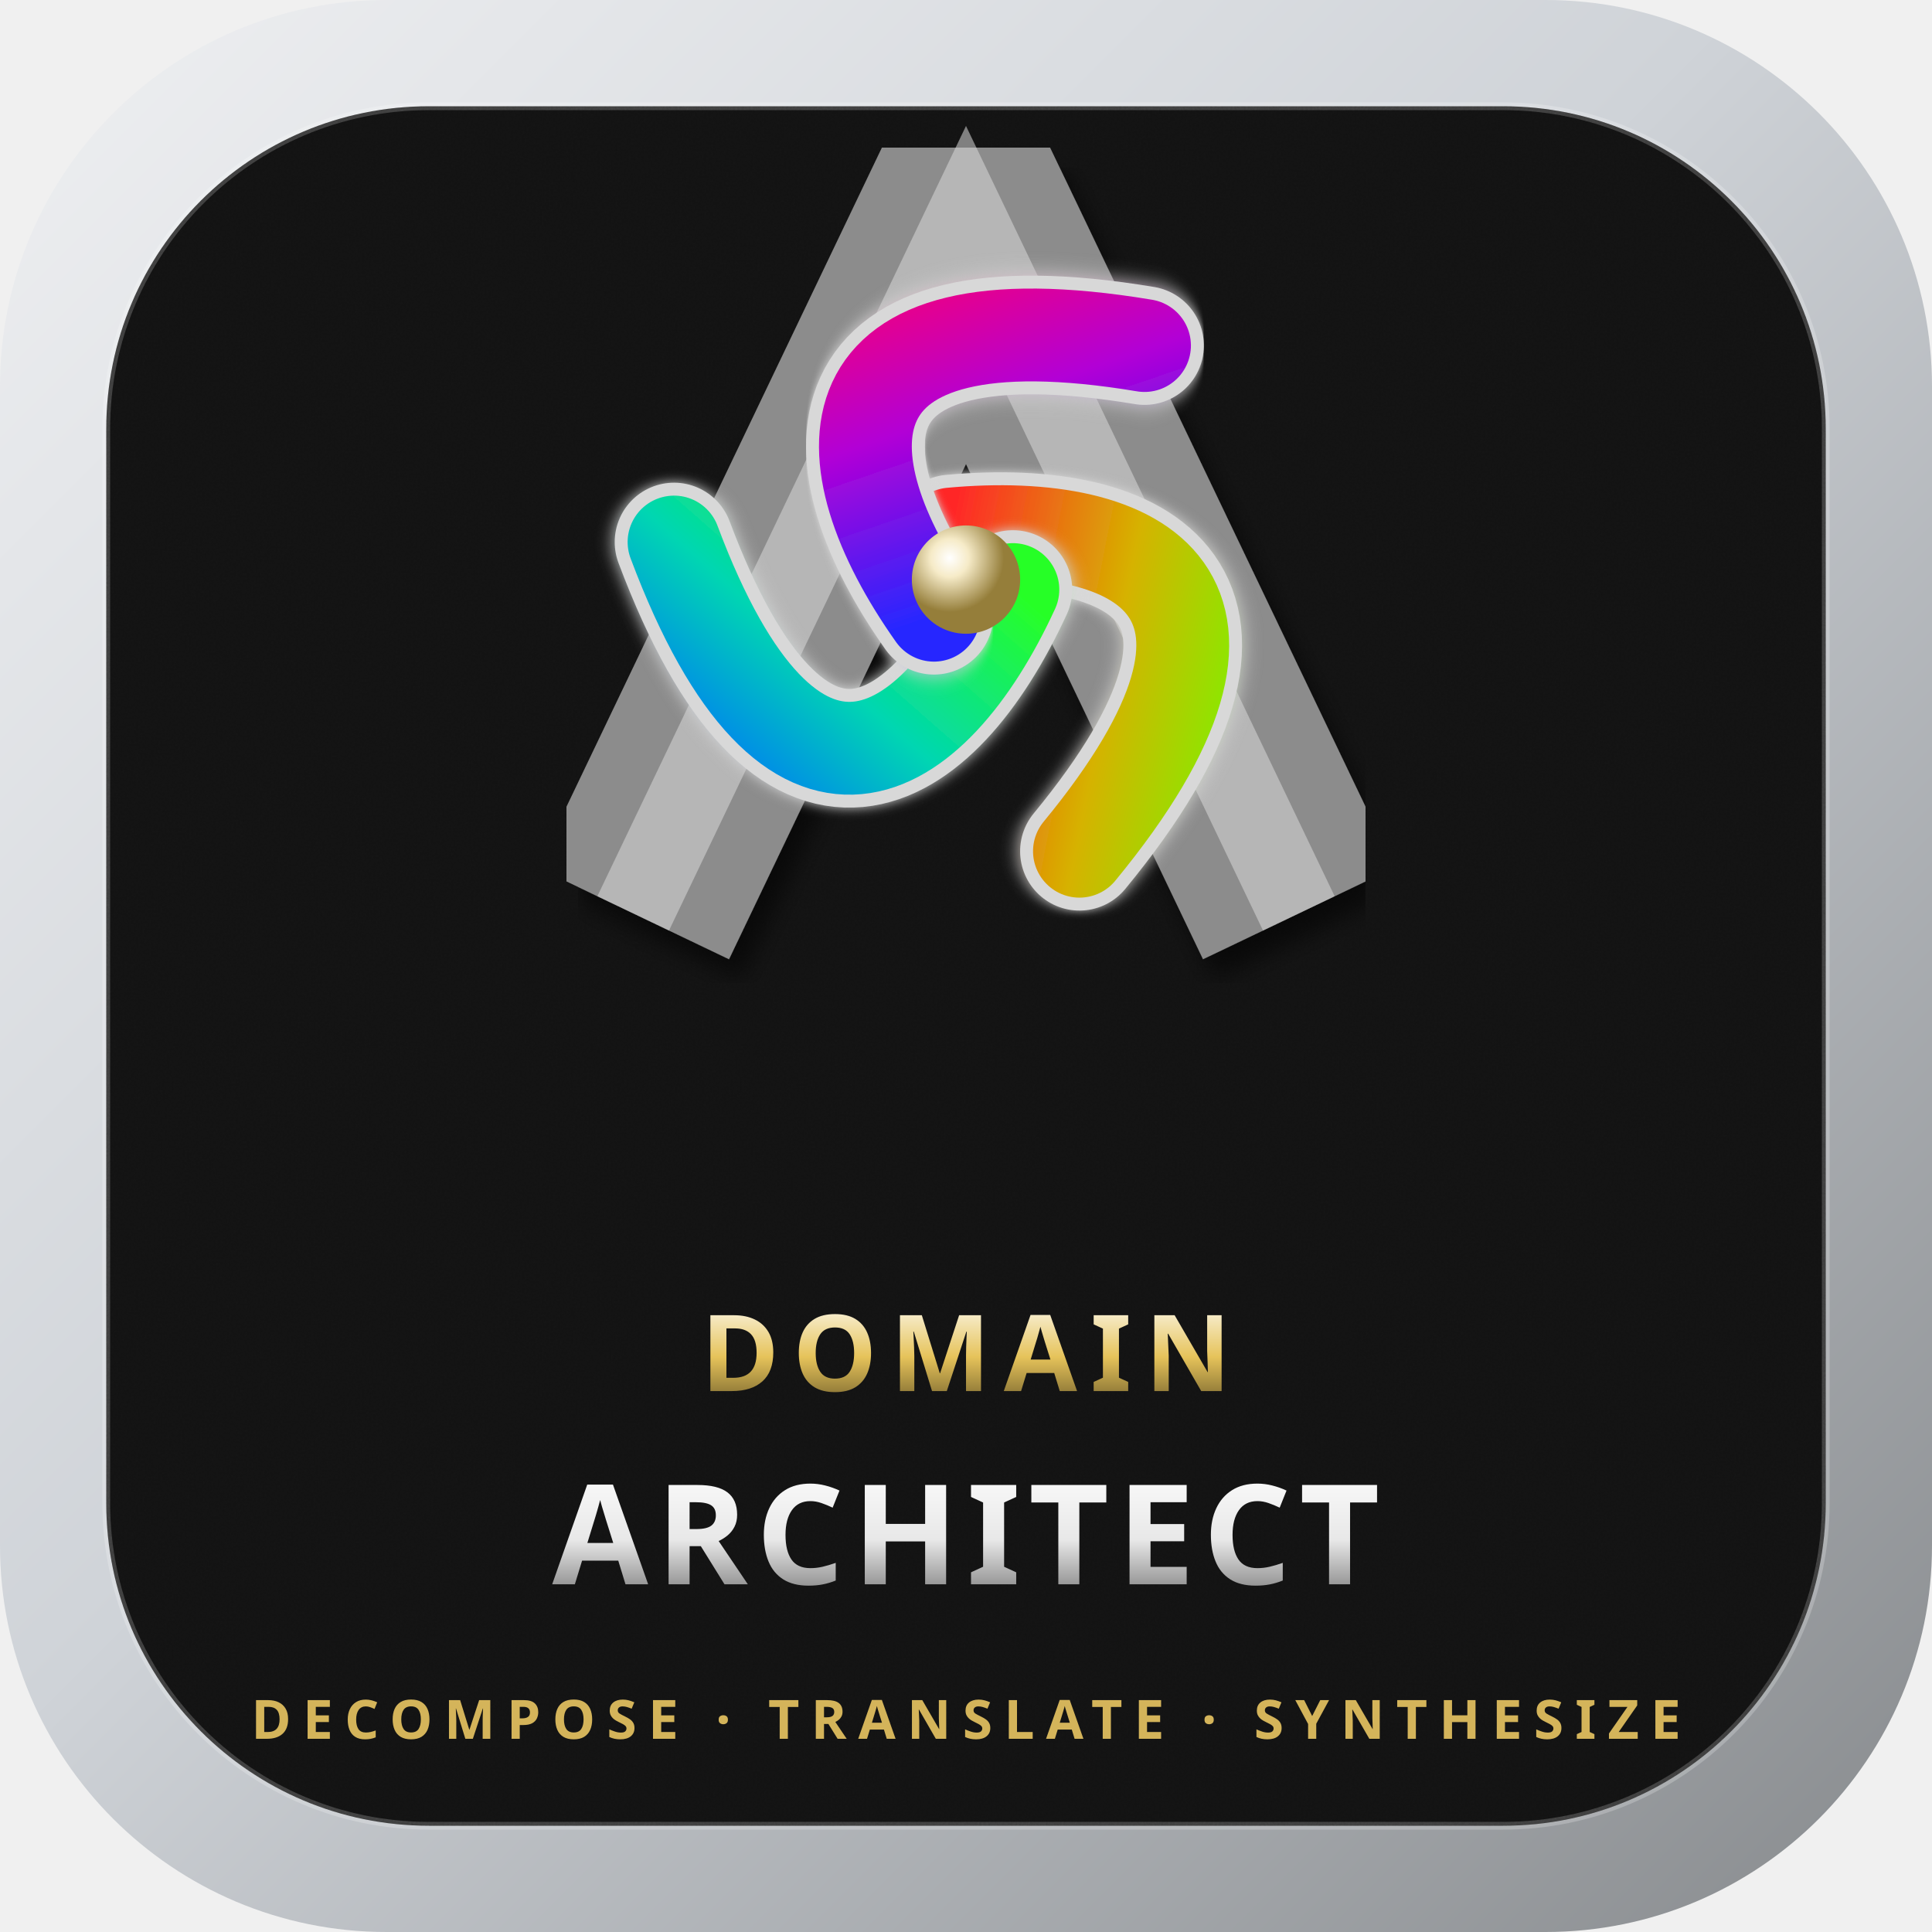
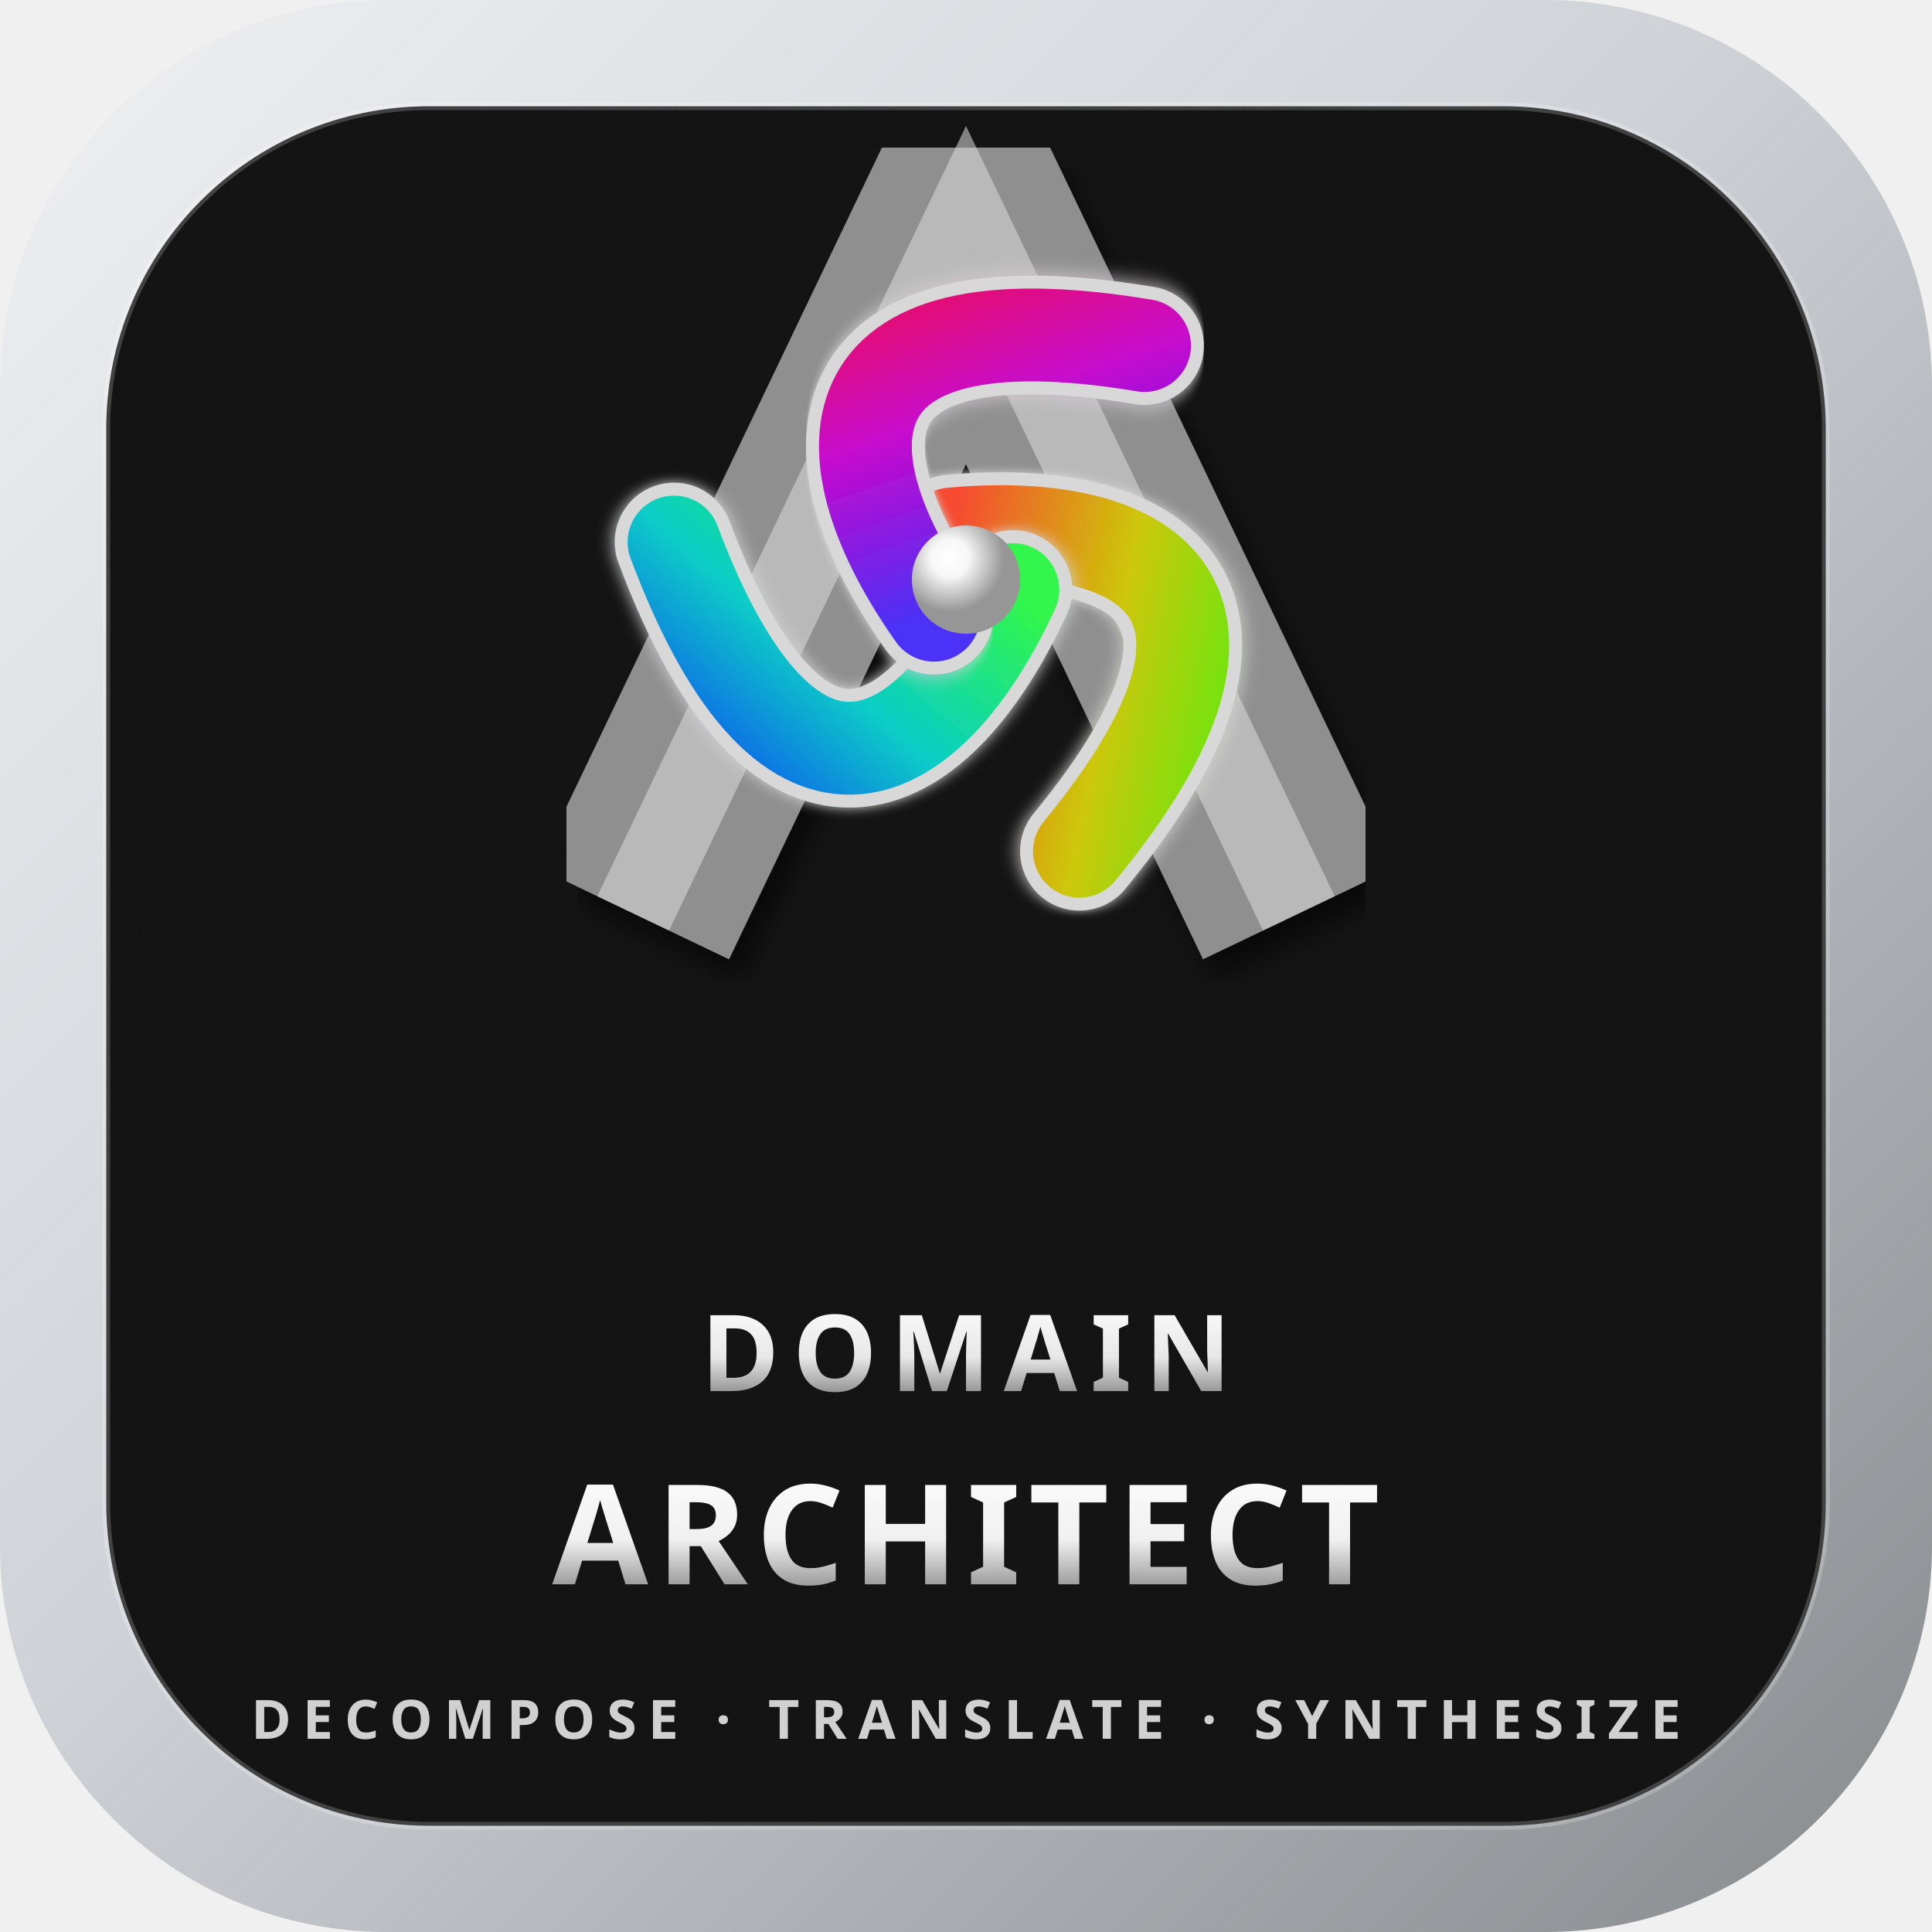
<svg xmlns="http://www.w3.org/2000/svg" viewBox="0 0 1024 1024" width="1024" height="1024" role="img" aria-label="Domain Architect">
  <defs>
    <linearGradient id="frameGrad" x1="0" y1="0" x2="1" y2="1">
      <stop offset="0%" stop-color="#eff0f2" />
      <stop offset="45%" stop-color="#cfd3d8" />
      <stop offset="100%" stop-color="#86898c" />
    </linearGradient>
    <linearGradient id="aGrad" gradientTransform="rotate(-38.0 512.0 307.2)">
-       <stop offset="0%" stop-color="#f2f2f2" />
-       <stop offset="48%" stop-color="#d8d8d8" />
-       <stop offset="100%" stop-color="#8c8c8c" />
+       <stop offset="0%" stop-color="#f3f3f3" />
+       <stop offset="48%" stop-color="#dcdcdc" />
+       <stop offset="100%" stop-color="#8f8f8f" />
    </linearGradient>
    <linearGradient id="aHi" gradientTransform="rotate(-38.0 512.0 307.2)">
      <stop offset="0%" stop-color="#ffffff" />
-       <stop offset="40%" stop-color="#f2f2f2" />
-       <stop offset="100%" stop-color="#d8d8d8" />
+       <stop offset="40%" stop-color="#f3f3f3" />
+       <stop offset="100%" stop-color="#dcdcdc" />
    </linearGradient>
    <linearGradient id="domainGrad" x1="0" y1="0" x2="0" y2="1">
-       <stop offset="0%" stop-color="#f6ebc8" />
-       <stop offset="55%" stop-color="#e6c35a" />
-       <stop offset="100%" stop-color="#957e3a" />
-     </linearGradient>
-     <linearGradient id="archGrad" x1="0" y1="0" x2="0" y2="1">
      <stop offset="0%" stop-color="#f7f7f7" />
      <stop offset="55%" stop-color="#e8e8e8" />
      <stop offset="100%" stop-color="#969696" />
    </linearGradient>
+     <linearGradient id="archGrad" x1="0" y1="0" x2="0" y2="1">
+       <stop offset="0%" stop-color="#fafafa" />
+       <stop offset="55%" stop-color="#f0f0f0" />
+       <stop offset="100%" stop-color="#9c9c9c" />
+     </linearGradient>
    <radialGradient id="sphereGrad" cx="35%" cy="30%">
      <stop offset="0%" stop-color="#ffffff" />
-       <stop offset="35%" stop-color="#f6ebc8" />
-       <stop offset="100%" stop-color="#957e3a" />
+       <stop offset="35%" stop-color="#f7f7f7" />
+       <stop offset="100%" stop-color="#969696" />
    </radialGradient>
    <filter id="grain">
      <feTurbulence type="fractalNoise" baseFrequency="0.85" numOctaves="2" seed="7" />
      <feColorMatrix type="luminanceToAlpha" />
      <feComponentTransfer>
        <feFuncA type="table" tableValues="0 0.231" />
      </feComponentTransfer>
    </filter>
    <filter id="softGlow" x="-40%" y="-40%" width="180%" height="180%">
      <feGaussianBlur stdDeviation="3.9" result="b" />
      <feMerge>
        <feMergeNode in="b" />
        <feMergeNode in="SourceGraphic" />
      </feMerge>
    </filter>
    <filter id="drop">
      <feDropShadow dx="6.1" dy="10.2" stdDeviation="6.1" flood-color="#000" flood-opacity="0.55" />
    </filter>
    <clipPath id="inner">
      <rect x="56.32" y="56.32" width="911.36" height="911.36" rx="171.008" />
    </clipPath>
    <linearGradient id="arm0" x1="0" y1="0" x2="1" y2="1">
-       <stop offset="0%" stop-color="#ff2828" />
-       <stop offset="55%" stop-color="#d6b200" />
-       <stop offset="100%" stop-color="#7af400" />
+       <stop offset="0%" stop-color="#f64b31" />
+       <stop offset="55%" stop-color="#cdc708" />
+       <stop offset="100%" stop-color="#5ceb09" />
    </linearGradient>
    <linearGradient id="arm1" x1="0" y1="0" x2="1" y2="1">
-       <stop offset="0%" stop-color="#28ff28" />
-       <stop offset="55%" stop-color="#00d6b2" />
-       <stop offset="100%" stop-color="#007af4" />
+       <stop offset="0%" stop-color="#31f64b" />
+       <stop offset="55%" stop-color="#08cdc7" />
+       <stop offset="100%" stop-color="#095ceb" />
    </linearGradient>
    <linearGradient id="arm2" x1="0" y1="0" x2="1" y2="1">
-       <stop offset="0%" stop-color="#2828ff" />
-       <stop offset="55%" stop-color="#b200d6" />
-       <stop offset="100%" stop-color="#f4007a" />
+       <stop offset="0%" stop-color="#4b31f6" />
+       <stop offset="55%" stop-color="#c708cd" />
+       <stop offset="100%" stop-color="#eb095c" />
    </linearGradient>
  </defs>
  <rect width="1024" height="1024" rx="204.8" fill="url(#frameGrad)" />
  <rect x="56.32" y="56.32" width="911.36" height="911.36" rx="171.008" fill="#161616" />
  <rect x="56.32" y="56.32" width="911.36" height="911.36" rx="171.008" fill="none" stroke="#ffffff" stroke-opacity="0.22" stroke-width="4.1" />
  <rect x="0" y="0" width="1024" height="1024" rx="204.8" filter="url(#grain)" opacity="0.9" clip-path="url(#inner)" />
  <path d="M 335.6 484.1 L 512.0 115.5 L 688.4 484.1" fill="none" stroke="url(#aGrad)" stroke-width="112.6" stroke-linecap="butt" stroke-linejoin="miter" stroke-miterlimit="2.4" filter="url(#drop)" />
  <path d="M 335.6 484.1 L 512.0 115.5 L 688.4 484.1" fill="none" stroke="url(#aHi)" stroke-width="42.1" stroke-linecap="butt" stroke-linejoin="miter" stroke-miterlimit="2.4" opacity="0.55" />
  <g transform="rotate(-18.0 512.0 307.2)" filter="url(#softGlow)">
    <path d="M 512.0 281.8 C 610.4 304.0 673.9 367.5 524.7 462.7" fill="none" stroke="#d8d8d8" stroke-width="62.9" stroke-linecap="round" />
    <path d="M 512.0 281.8 C 610.4 304.0 673.9 367.5 524.7 462.7" fill="none" stroke="url(#arm0)" stroke-width="49.2" stroke-linecap="round" />
  </g>
  <g transform="rotate(102.0 512.0 307.2)" filter="url(#softGlow)">
    <path d="M 512.0 281.8 C 610.4 304.0 673.9 367.5 524.7 462.7" fill="none" stroke="#d8d8d8" stroke-width="62.9" stroke-linecap="round" />
    <path d="M 512.0 281.8 C 610.4 304.0 673.9 367.5 524.7 462.7" fill="none" stroke="url(#arm1)" stroke-width="49.2" stroke-linecap="round" />
  </g>
  <g transform="rotate(222.0 512.0 307.2)" filter="url(#softGlow)">
    <path d="M 512.0 281.8 C 610.4 304.0 673.9 367.5 524.7 462.7" fill="none" stroke="#d8d8d8" stroke-width="62.9" stroke-linecap="round" />
    <path d="M 512.0 281.8 C 610.4 304.0 673.9 367.5 524.7 462.7" fill="none" stroke="url(#arm2)" stroke-width="49.2" stroke-linecap="round" />
  </g>
  <circle cx="512.0" cy="307.2" r="28.7" fill="url(#sphereGrad)" />
  <text x="512.0" y="737.3" text-anchor="middle" font-family="ui-sans-serif, system-ui, sans-serif" font-weight="700" font-size="56.3" letter-spacing="7.0" fill="url(#domainGrad)">DOMAIN</text>
  <text x="512.0" y="839.7" text-anchor="middle" font-family="ui-sans-serif, system-ui, sans-serif" font-weight="700" font-size="73.7" letter-spacing="4.2" fill="url(#archGrad)">ARCHITECT</text>
-   <text x="512.0" y="921.6" text-anchor="middle" font-family="ui-sans-serif, system-ui, sans-serif" font-weight="600" font-size="28.7" letter-spacing="6.1" fill="#d4b45a">DECOMPOSE · TRANSLATE · SYNTHESIZE</text>
+   <text x="512.0" y="921.6" text-anchor="middle" font-family="ui-sans-serif, system-ui, sans-serif" font-weight="600" font-size="28.7" letter-spacing="6.1" fill="#d0d0d0">DECOMPOSE · TRANSLATE · SYNTHESIZE</text>
</svg>
